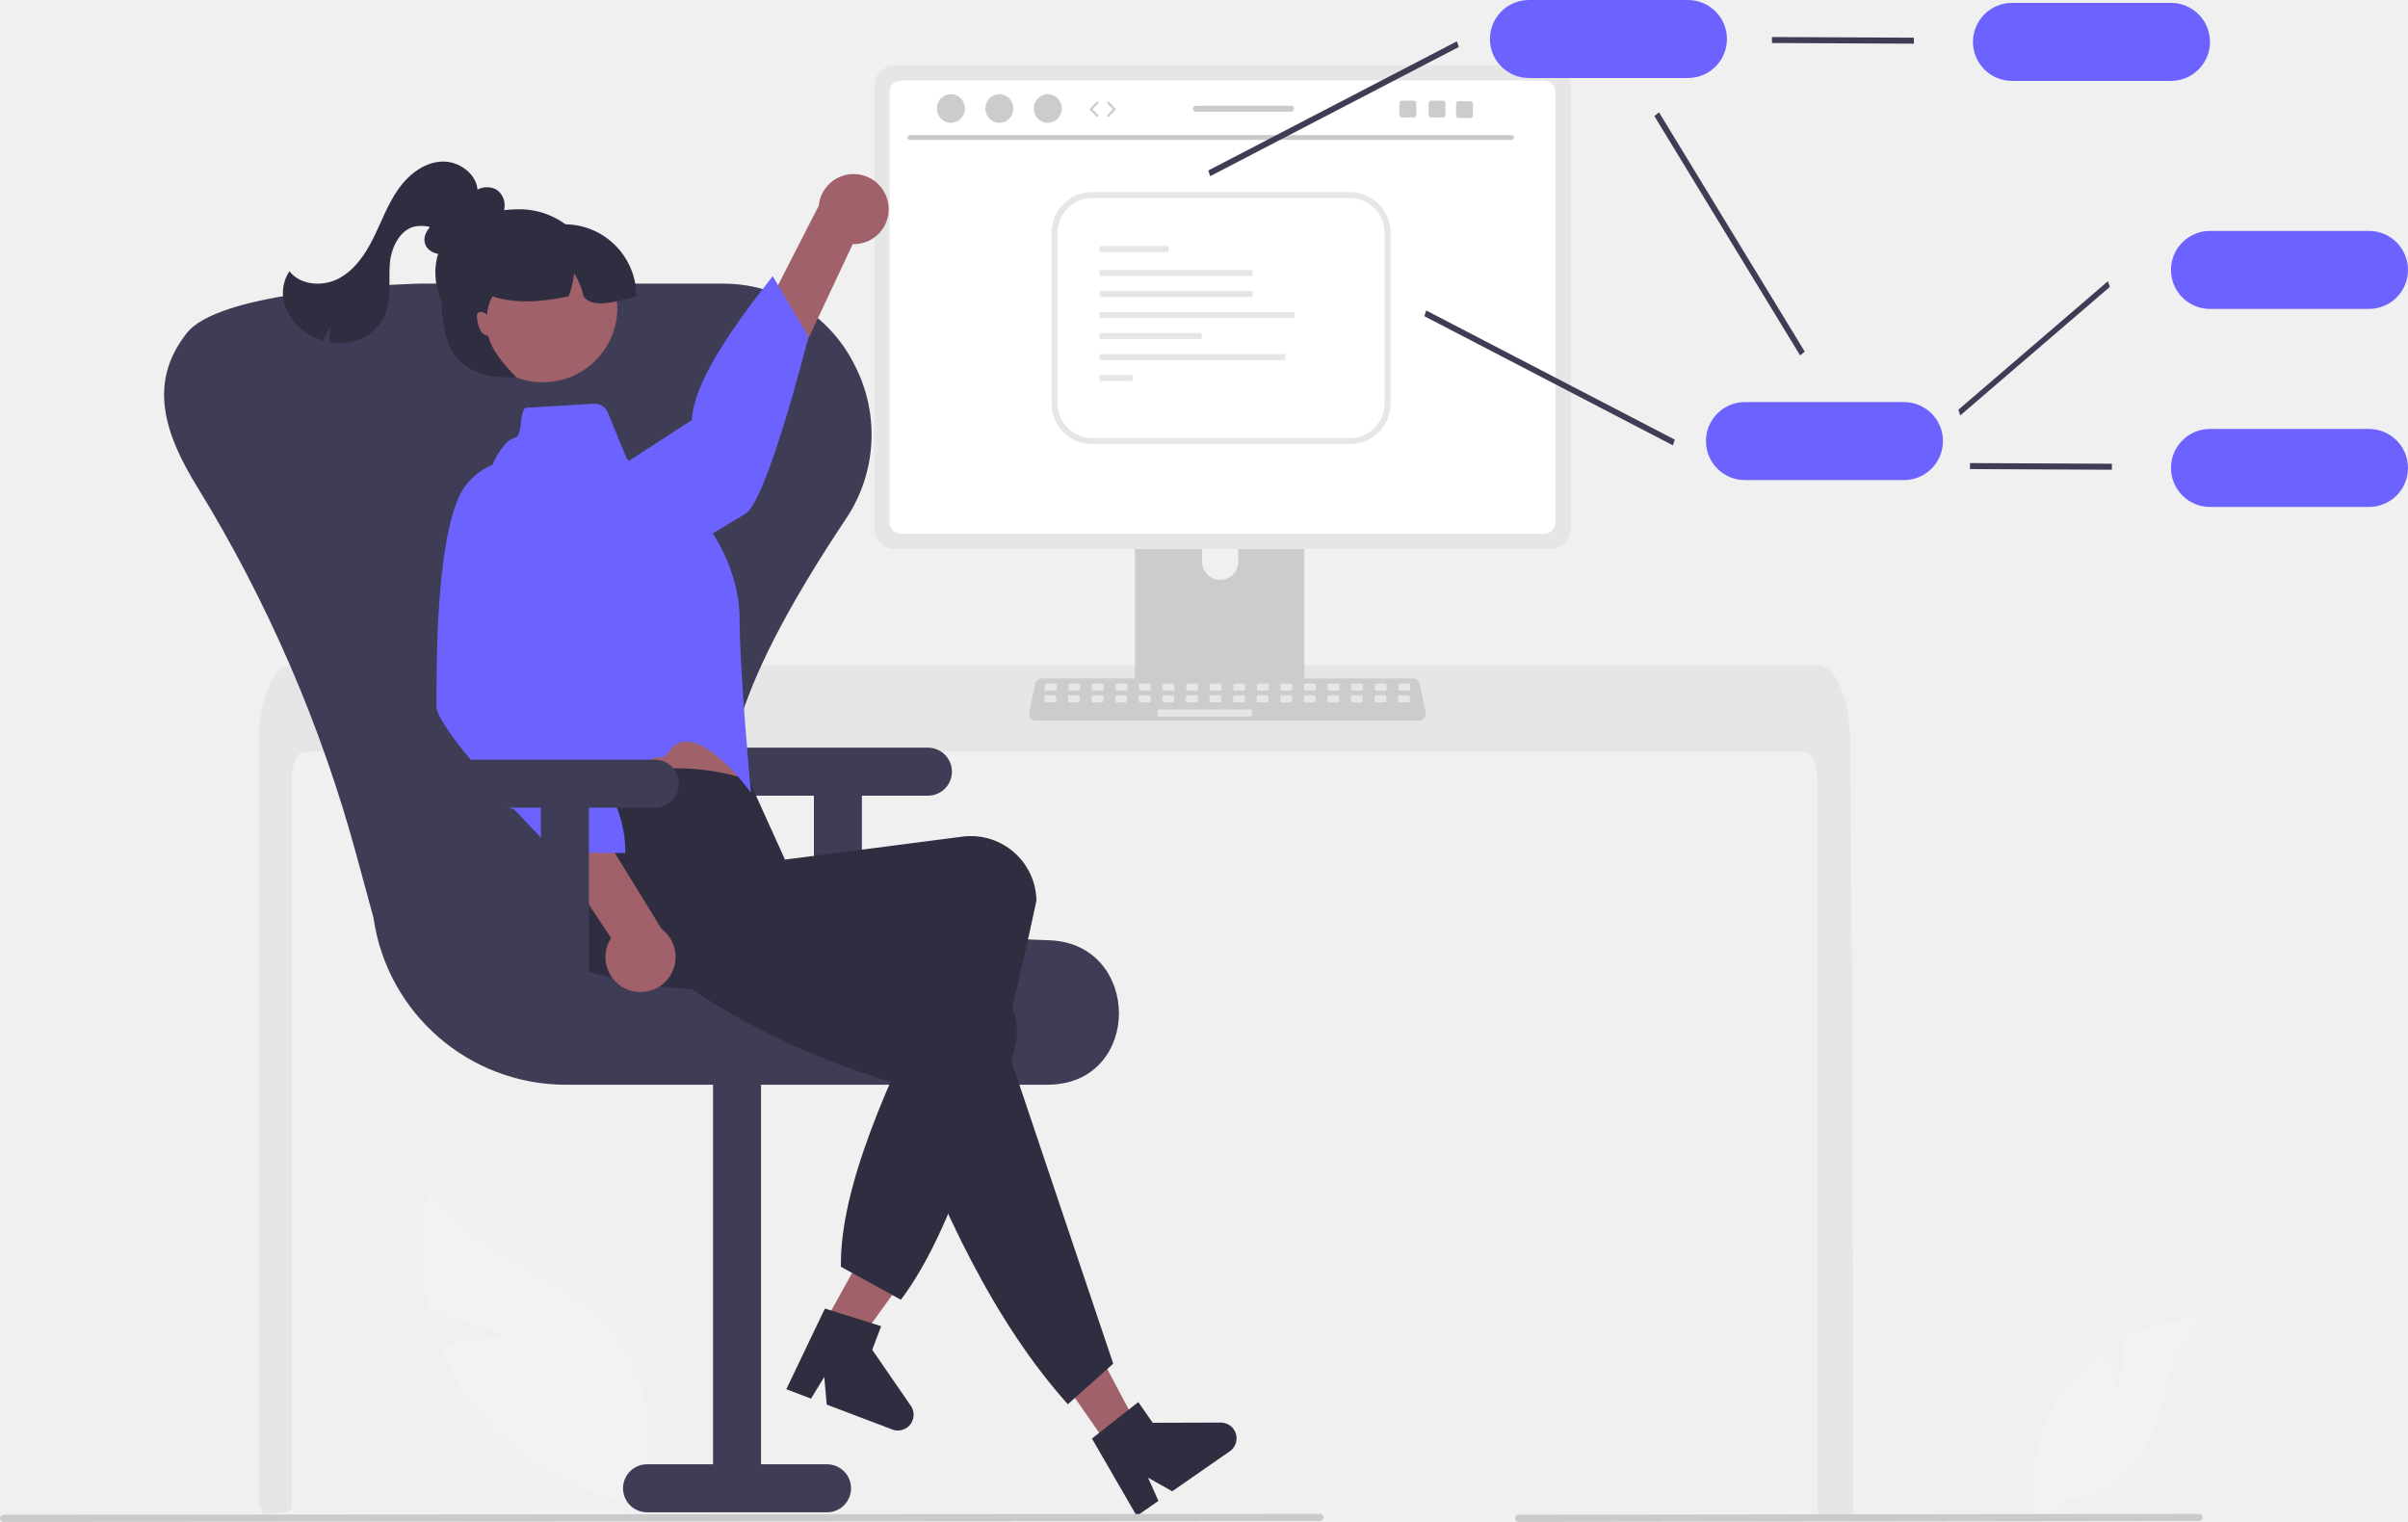
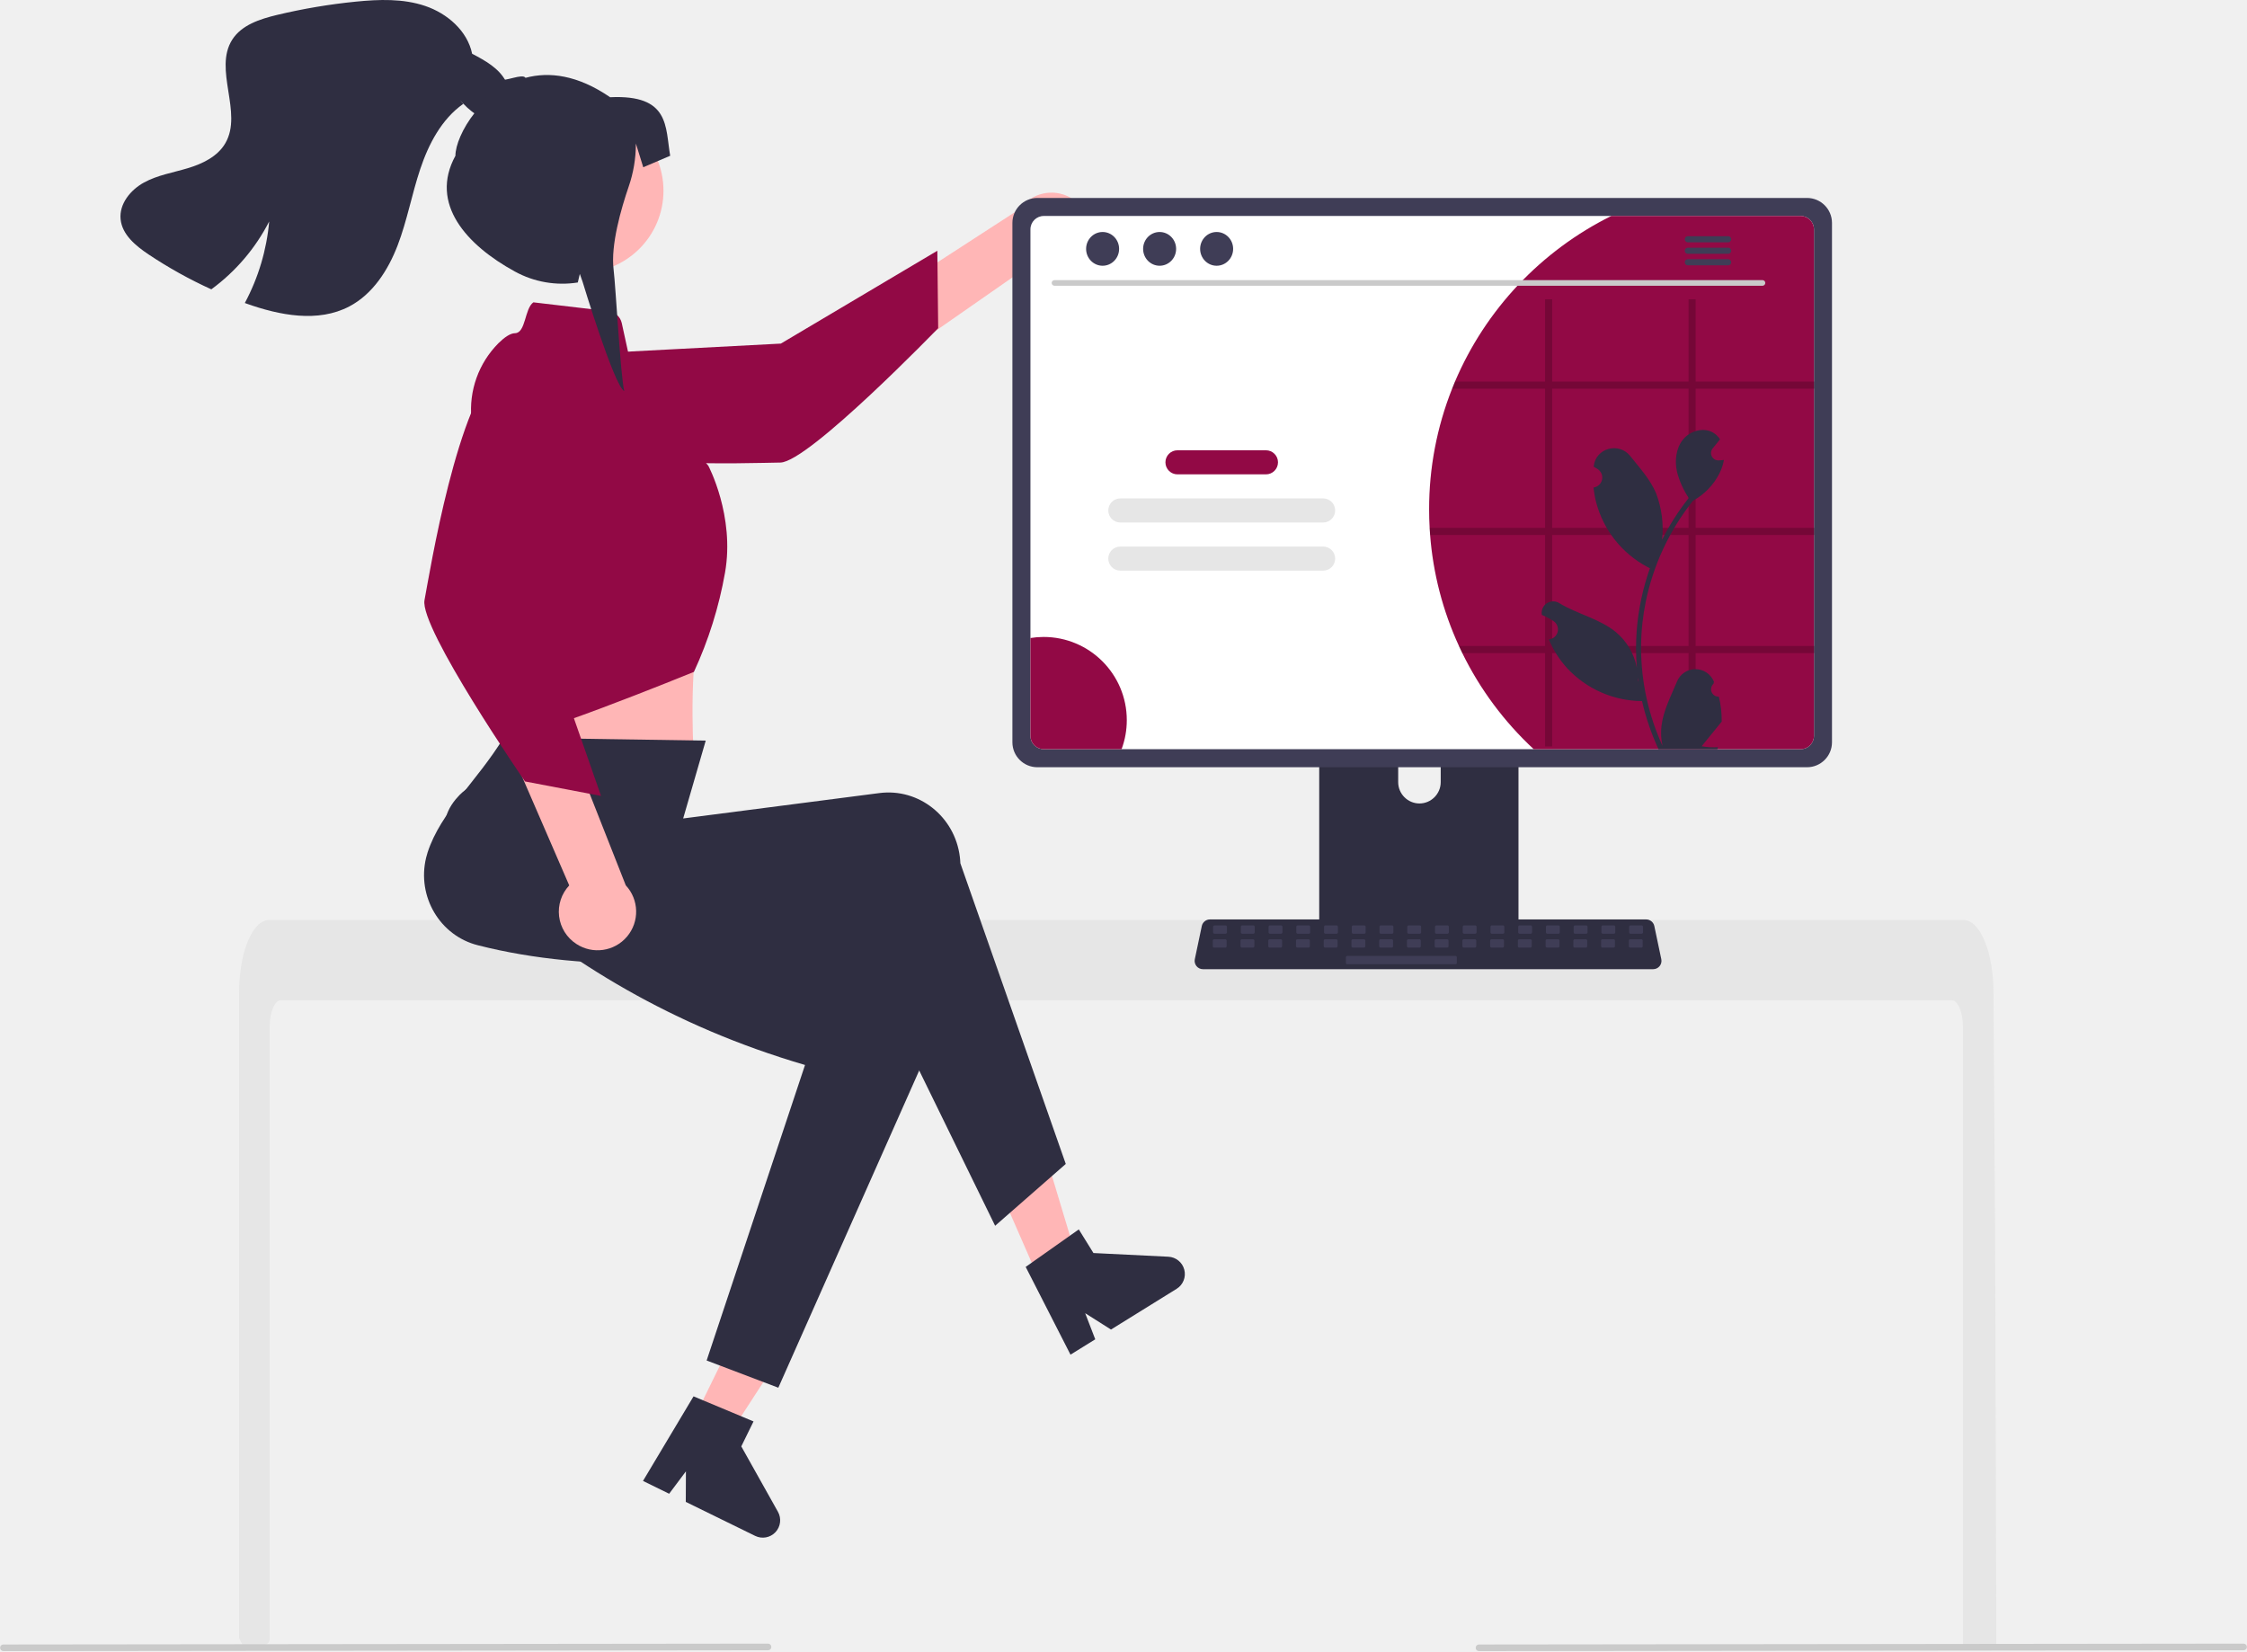
- <svg xmlns="http://www.w3.org/2000/svg" width="802.611" height="507.219" viewBox="0 0 802.611 507.219">
-   <path d="M706.756,463.869l.782-17.576c8.149-4.356,17.238-6.656,26.477-6.702-12.717,10.397-11.127,30.438-19.749,44.419-5.515,8.791-14.728,14.597-25.038,15.779l-10.642,6.516c-2.955-16.475,1.452-33.417,12.06-46.364,2.976-3.56,6.389-6.73,10.157-9.438,2.549,6.72,5.954,13.366,5.954,13.366Z" fill="#f2f2f2" />
-   <path d="M168.805,444.609l-25.68-7.775c-3.368-13.683-3.345-27.982,.067-41.654,10.575,22.709,40.792,27.909,58.207,45.916,10.915,11.461,16.026,27.264,13.888,42.946l5.621,18.181c-25.46-1.838-48.839-14.732-63.977-35.285-4.14-5.739-7.54-11.976-10.122-18.565,10.892-1.235,21.996-3.764,21.996-3.764Z" fill="#f2f2f2" />
-   <path d="M617.773,503.43c-.004,.532-.215,1.042-.59,1.42-.374,.373-.882,.582-1.41,.58h-8.04c-1.101,.004-1.996-.885-2-1.986v-243.154c0-5.36-1.8-9.71-4.01-9.72H101.233c-2.22,.01-4.01,4.36-4.02,9.72v241.65c-.003,1.029-.785,1.889-1.81,1.99-1.62,.16-3.24,.3-4.85,.43-.04,0-.08,.01-.12,.01-.88,.08-1.76,.14-2.64,.21h-.01c-.46-.83-.9-1.68-1.35-2.53-.144-.289-.22-.607-.22-.93V247.68c0-1.48,.06-2.97,.16-4.44,.143-2.019,.393-4.028,.75-6.02,1.69-9.29,5.51-15.58,9.85-15.6h509c.633,.004,1.259,.137,1.84,.39,.853,.377,1.624,.917,2.27,1.59,.877,.912,1.627,1.938,2.23,3.05,2.14,3.77,3.67,9.39,4.21,15.93,0,.06,.01,.12,.01,.18,.14,1.62,.21,3.27,.2,4.92l.14,21.43,.09,12.78,.27,40.1,.1,14.24,.44,167.2Z" fill="#e6e6e6" />
-   <path d="M432.024,147.486h-51.006c-1.503,.002-2.719,1.222-2.717,2.724v80.574h56.447v-80.574c.001-1.504-1.218-2.724-2.721-2.724h-.003Zm-25.331,45.781c-3.32-.015-6.007-2.703-6.023-6.023v-9.293c0-3.326,2.697-6.023,6.023-6.023s6.023,2.697,6.023,6.023v9.293c-.015,3.32-2.703,6.007-6.023,6.023Z" fill="#ccc" />
-   <path d="M378.126,228.207v7.774c.002,.839,.681,1.518,1.52,1.52h53.758c.838-.004,1.516-.682,1.52-1.52v-7.774h-56.797Z" fill="#3f3d56" />
-   <path d="M516.484,21.742h-218.029c-3.9,.006-7.06,3.166-7.066,7.066V175.935c.004,3.901,3.165,7.063,7.066,7.066h218.029c3.901-.004,7.063-3.165,7.066-7.066V28.808c-.006-3.9-3.166-7.06-7.066-7.066Z" fill="#e6e6e6" />
-   <path d="M514.664,26.846h-214.388c-2.088,.005-3.779,1.699-3.779,3.787V174.113c.004,2.086,1.693,3.776,3.779,3.779h214.388c2.086-.004,3.776-1.693,3.779-3.779V30.633c-0-2.088-1.691-3.782-3.779-3.787Z" fill="#fff" />
-   <path d="M472.905,240.206h-127.549c-1.296,0-2.346-1.051-2.346-2.346,0-.162,.017-.324,.05-.483l1.979-9.4c.232-1.083,1.188-1.859,2.296-1.863h123.591c1.108,.004,2.064,.779,2.296,1.863l1.979,9.4c.267,1.268-.545,2.512-1.813,2.779-.159,.033-.321,.05-.483,.05Z" fill="#ccc" />
-   <rect x="348.241" y="227.806" width="3.928" height="2.357" rx=".488" ry=".488" fill="#e6e6e6" />
-   <rect x="356.098" y="227.806" width="3.928" height="2.357" rx=".488" ry=".488" fill="#e6e6e6" />
-   <rect x="363.954" y="227.806" width="3.928" height="2.357" rx=".488" ry=".488" fill="#e6e6e6" />
-   <rect x="371.811" y="227.806" width="3.928" height="2.357" rx=".488" ry=".488" fill="#e6e6e6" />
-   <rect x="379.668" y="227.806" width="3.928" height="2.357" rx=".488" ry=".488" fill="#e6e6e6" />
-   <rect x="387.525" y="227.806" width="3.928" height="2.357" rx=".488" ry=".488" fill="#e6e6e6" />
-   <rect x="395.382" y="227.806" width="3.928" height="2.357" rx=".488" ry=".488" fill="#e6e6e6" />
-   <rect x="403.238" y="227.806" width="3.928" height="2.357" rx=".488" ry=".488" fill="#e6e6e6" />
-   <rect x="411.095" y="227.806" width="3.928" height="2.357" rx=".488" ry=".488" fill="#e6e6e6" />
-   <rect x="418.952" y="227.806" width="3.928" height="2.357" rx=".488" ry=".488" fill="#e6e6e6" />
-   <rect x="426.809" y="227.806" width="3.928" height="2.357" rx=".488" ry=".488" fill="#e6e6e6" />
-   <rect x="434.665" y="227.806" width="3.928" height="2.357" rx=".488" ry=".488" fill="#e6e6e6" />
-   <rect x="442.522" y="227.806" width="3.928" height="2.357" rx=".488" ry=".488" fill="#e6e6e6" />
-   <rect x="450.379" y="227.806" width="3.928" height="2.357" rx=".488" ry=".488" fill="#e6e6e6" />
-   <rect x="458.236" y="227.806" width="3.928" height="2.357" rx=".488" ry=".488" fill="#e6e6e6" />
-   <rect x="466.092" y="227.806" width="3.928" height="2.357" rx=".488" ry=".488" fill="#e6e6e6" />
-   <rect x="348.148" y="231.735" width="3.928" height="2.357" rx=".488" ry=".488" fill="#e6e6e6" />
-   <rect x="356.005" y="231.735" width="3.928" height="2.357" rx=".488" ry=".488" fill="#e6e6e6" />
-   <rect x="363.862" y="231.735" width="3.928" height="2.357" rx=".488" ry=".488" fill="#e6e6e6" />
-   <rect x="371.718" y="231.735" width="3.928" height="2.357" rx=".488" ry=".488" fill="#e6e6e6" />
-   <rect x="379.575" y="231.735" width="3.928" height="2.357" rx=".488" ry=".488" fill="#e6e6e6" />
-   <rect x="387.432" y="231.735" width="3.928" height="2.357" rx=".488" ry=".488" fill="#e6e6e6" />
-   <rect x="395.289" y="231.735" width="3.928" height="2.357" rx=".488" ry=".488" fill="#e6e6e6" />
-   <rect x="403.145" y="231.735" width="3.928" height="2.357" rx=".488" ry=".488" fill="#e6e6e6" />
-   <rect x="411.002" y="231.735" width="3.928" height="2.357" rx=".488" ry=".488" fill="#e6e6e6" />
-   <rect x="418.859" y="231.735" width="3.928" height="2.357" rx=".488" ry=".488" fill="#e6e6e6" />
-   <rect x="426.716" y="231.735" width="3.928" height="2.357" rx=".488" ry=".488" fill="#e6e6e6" />
-   <rect x="434.572" y="231.735" width="3.928" height="2.357" rx=".488" ry=".488" fill="#e6e6e6" />
-   <rect x="442.429" y="231.735" width="3.928" height="2.357" rx=".488" ry=".488" fill="#e6e6e6" />
-   <rect x="450.286" y="231.735" width="3.928" height="2.357" rx=".488" ry=".488" fill="#e6e6e6" />
-   <rect x="458.143" y="231.735" width="3.928" height="2.357" rx=".488" ry=".488" fill="#e6e6e6" />
-   <rect x="466" y="231.735" width="3.928" height="2.357" rx=".488" ry=".488" fill="#e6e6e6" />
-   <rect x="385.861" y="236.449" width="31.427" height="2.357" rx=".488" ry=".488" fill="#e6e6e6" />
-   <path d="M503.887,46.614h-200.602c-.441-.01-.79-.375-.78-.815,.009-.427,.353-.771,.78-.78h200.602c.441,.01,.79,.375,.78,.815-.009,.427-.353,.771-.78,.78Z" fill="#cacaca" />
-   <ellipse cx="316.941" cy="36.166" rx="4.675" ry="4.779" fill="#ccc" />
-   <ellipse cx="333.092" cy="36.166" rx="4.675" ry="4.779" fill="#ccc" />
-   <ellipse cx="349.242" cy="36.166" rx="4.675" ry="4.779" fill="#ccc" />
-   <polygon points="403.381 58.71 402.733 56.817 485.591 13.765 486.238 15.658 403.381 58.71" fill="#3f3d56" />
-   <polygon points="653.381 138.452 652.733 136.559 702.591 93.725 703.238 95.617 653.381 138.452" fill="#3f3d56" />
-   <polygon points="557.591 148.423 474.733 105.371 475.381 103.478 558.238 146.53 557.591 148.423" fill="#3f3d56" />
-   <polygon points="600.006 118.465 551.431 38.719 552.966 37.436 601.54 117.182 600.006 118.465" fill="#3f3d56" />
-   <polygon points="637.914 14.554 590.607 14.336 590.607 12.336 637.914 12.554 637.914 14.554" fill="#3f3d56" />
-   <path d="M723.611,26.959h-53c-7.18,0-13-5.82-13-13s5.82-13,13-13h53c7.18,0,13,5.82,13,13s-5.82,13-13,13h0Z" fill="#6c63ff" />
-   <path d="M789.611,102.959h-53c-7.18,0-13-5.82-13-13s5.82-13,13-13h53c7.18,0,13,5.82,13,13s-5.82,13-13,13Z" fill="#6c63ff" />
-   <polygon points="703.914 156.553 656.607 156.336 656.607 154.336 703.914 154.553 703.914 156.553" fill="#3f3d56" />
-   <path d="M789.611,168.959h-53c-7.18,0-13-5.82-13-13s5.82-13,13-13h53c7.18,0,13,5.82,13,13s-5.82,13-13,13Z" fill="#6c63ff" />
-   <path d="M634.611,160h-53c-7.18,0-13-5.82-13-13s5.82-13,13-13h53c7.18,0,13,5.82,13,13s-5.82,13-13,13Z" fill="#6c63ff" />
-   <path d="M562.611,26h-53c-7.18,0-13-5.82-13-13s5.82-13,13-13h53c7.18,0,13,5.82,13,13s-5.82,13-13,13Z" fill="#6c63ff" />
-   <path d="M309.283,249.18h-60c-4.418,0-8,3.582-8,8s3.582,8,8,8h22v62h16v-62h22c4.418,0,8-3.582,8-8s-3.582-8-8-8Z" fill="#3f3d56" />
-   <path d="M348.884,361.517H188.401c-32.159-.118-59.366-23.8-63.916-55.636l-5.681-20.896c-11.758-43.3-29.667-84.69-53.181-122.903-10.747-17.454-16.279-34.349-3.715-50.615,.107-.139,.212-.275,.316-.41,10.077-13.116,60.234-15.956,76.585-16.508,.646-.022,1.294-.033,1.945-.033h99.819c.651,0,1.3,.011,1.945,.033,17.958,.523,34.18,10.863,42.236,26.921,8.597,16.395,7.5,36.185-2.856,51.53-35.063,52.671-45.799,85.697-34.808,107.085,10.631,20.688,43.22,31.265,102.559,33.285,15.946,.543,23.265,12.96,23.316,24.267,.05,11.015-6.986,23.176-22.553,23.848-.506,.021-1.015,.032-1.528,.032Z" fill="#3f3d56" />
-   <path d="M215.663,504.017h60c4.418,0,8-3.582,8-8s-3.582-8-8-8h-22v-135h-16v135h-22c-4.418,0-8,3.582-8,8s3.582,8,8,8Z" fill="#3f3d56" />
-   <polygon points="269.969 449.592 280.305 455.206 307.667 417.375 292.411 409.088 269.969 449.592" fill="#a0616a" />
-   <path d="M274.944,436.111l18.764,5.876-2.987,7.861,12.867,18.675c1.646,2.389,1.044,5.66-1.344,7.306-1.421,.98-3.233,1.198-4.847,.585l-21.844-8.299-.811-9.206-4.424,7.217-8.236-3.129,12.862-26.885Z" fill="#2f2e41" />
-   <path d="M296.084,68.076c.926,6.347-3.469,12.243-9.816,13.169-.677,.099-1.361,.137-2.045,.116l-39.851,84.795-12.499-17.43,41.024-80.181c.63-6.418,6.344-11.11,12.763-10.48,5.37,.527,9.68,4.666,10.424,10.011v0Z" fill="#a0616a" />
-   <path d="M163.835,183.301s-1.068,14.814,15.685,17.719,61.539-25.415,68.894-29.764,21.062-59.061,21.062-59.061l-11.92-20.162c-14.717,18.617-26.275,35.784-26.977,47.97l-66.744,43.297Z" fill="#6c63ff" />
-   <path d="M183.175,234.327l3.618,15.546s.036,14.335,2.574,16.978c2.521,2.631,57.955-2.651,57.955-2.651,0,0-5.877-23.1-5.799-40.578l-58.349,10.706Z" fill="#a0616a" />
-   <path d="M300.283,433.18l-20-11c-.38-26.025,15.273-61.243,33.84-98.132-41.523,7.141-80.696,9.429-114.579,.79-11.574-3.057-18.55-14.84-15.663-26.458,.132-.548,.284-1.091,.458-1.627,4.055-12.372-5.038-20.128,3.326-33.736,21.996-7.512,42.892-9.634,62-3l11.972,26.471,59.343-7.679c12-1.435,22.89,7.13,24.325,19.13,.007,.055,.013,.109,.019,.164,.08,.644,.132,1.291,.156,1.94-11.999,56.253-25.454,106.869-45.196,133.137Z" fill="#2f2e41" />
-   <path d="M175.12,135.904l22.861-1.35c1.976-.117,3.809,1.033,4.564,2.863l6.46,15.662,26.85,22.192s10.631,13.528,10.655,30.999,3.772,57.91,3.772,57.91c0,0-15.515-21.839-25.091-16.03-1.629,.988-2.202,3.009-3.909,4.03-.851,.509-2.818,.014-3.677,.525-13.196,7.833-26.958,15.486-28.244,14.145-2.525-2.635-5.587-16.098-5.587-16.098l-20.926-76.887c-2.297-8.191-.812-16.98,4.049-23.962,1.462-2.058,2.994-3.59,4.417-3.843,3.196-.681,1.496-7.844,3.806-10.156Z" fill="#6c63ff" />
-   <polygon points="369.589 482.16 379.239 475.451 357.378 434.207 343.136 444.109 369.589 482.16" fill="#a0616a" />
-   <path d="M371.048,454.486l-15.124,13.518c-24.048-26.796-42.227-64.376-57.633-107.053-40.366-11.822-70.807-30.888-97.382-53.526-9.015-7.629-15.774-17.429-8.085-26.721,.359-.434,.735-.855,1.126-1.26,9.078-9.33,32.101-7.552,45.585-16.1l30.121,32.196-1.895,8.632,56.577,19.165c11.389,3.992,17.387,16.46,13.395,27.85-.02,.056-.039,.112-.059,.167-.212,.614-.45,1.217-.714,1.811l34.087,101.321Z" fill="#2f2e41" />
-   <path d="M363.963,479.44l15.447-12.165,4.8,6.905,22.678-.069c2.901-.009,5.26,2.335,5.269,5.236,.005,1.726-.837,3.345-2.255,4.33l-19.187,13.338-8.055-4.531,3.457,7.728-7.234,5.029-14.92-25.8Z" fill="#2f2e41" />
-   <path d="M208.878,329.673c-5.905-2.506-8.66-9.324-6.153-15.229,.267-.63,.59-1.234,.963-1.807l-51.754-78.102,21.386-1.626,47.202,76.707c5.157,3.873,6.198,11.193,2.325,16.35-3.241,4.315-9.016,5.848-13.969,3.707v0Z" fill="#a0616a" />
-   <path d="M179.121,156.811s-12.103-8.608-23.289,4.198-10.252,65.787-10.357,74.331c-.033,2.675,3.83,8.448,9.153,15.117,2.39,2.994,5.073,6.168,7.831,9.323,1.596,1.826,.221,5.626,1.823,7.401,1.593,1.765,6.164,1.505,7.68,3.143,7.194,7.775,13.039,13.694,13.039,13.694l23.42,.288c.264-17.41-11.659-32.951-26.976-47.97l-2.324-79.524Z" fill="#6c63ff" />
-   <path d="M155.514,81.008c-2.217,1.6-4.55,3.249-7.256,3.646s-5.873-.911-6.622-3.541c-.916-3.216,1.988-6.144,4.598-8.234l8.276-6.627c1.516-1.344,3.226-2.45,5.074-3.281,1.88-.827,4.034-.755,5.854,.196,1.809,1.221,2.854,3.293,2.763,5.474-.118,2.149-.827,4.224-2.05,5.996-3.104,4.839-8.05,8.2-13.691,9.307" fill="#2f2e41" />
-   <path d="M218.283,253.18h-60c-4.418,0-8,3.582-8,8s3.582,8,8,8h22v62h16v-62h22c4.418,0,8-3.582,8-8s-3.582-8-8-8Z" fill="#3f3d56" />
-   <path d="M159.19,64.224c.241-5.998-6.15-10.748-12.14-10.372s-11.138,4.588-14.535,9.538c-3.396,4.945-5.435,10.673-8.111,16.042s-6.237,10.626-11.553,13.409c-5.315,2.778-12.713,2.283-16.386-2.461-2.317,3.513-2.82,7.92-1.357,11.865,1.504,3.894,4.309,7.149,7.938,9.211,1.445,.857,2.988,1.535,4.596,2.021,.663-1.79,1.596-3.467,2.766-4.975-.529,1.785-.73,3.65-.596,5.507,2.478,.475,5.028,.435,7.49-.118,4.902-1.097,9.002-4.44,11.062-9.021,2.246-5.318,1.102-11.381,1.583-17.133,.476-5.753,3.943-12.321,9.716-12.415,4.396-.072,3.814,.29,6.6,3.692" fill="#2f2e41" />
-   <path d="M199.111,95.742c0,14.359-11.641,26-26,26s-28-16.641-28-31,13.641-21,28-21,26,11.641,26,26Z" fill="#2f2e41" />
-   <circle cx="180.951" cy="102.598" r="24.805" transform="translate(-16.89425 38.3571) rotate(-11.56418)" fill="#a0616a" />
-   <path d="M212.111,98.742c-7.343,2.005-14.757,4.107-17.62,0-.556-2.723-1.611-5.32-3.11-7.66-.282,2.621-.897,5.195-1.83,7.66-9.277,2.016-17.948,2.498-25.44,0-1.03,1.863-1.628,3.934-1.75,6.06-.37-.233-.758-.437-1.16-.61-.482-.272-1.058-.323-1.58-.14-.361,.218-.601,.591-.65,1.01-.05,.417-.029,.84,.06,1.25,.105,1.43,.532,2.818,1.25,4.06,.574,.865,1.485,1.449,2.51,1.61,1.04,5.85,9.32,13.76,9.32,13.76-25,1-25-15.96-25-32l3-6h10v-13h28c13.253,.003,23.997,10.747,24,24Z" fill="#2f2e41" />
-   <path d="M439.947,506.911l-438.75,.307c-.658,.003-1.193-.527-1.197-1.184s.527-1.193,1.184-1.197h.012l438.75-.307c.658,.002,1.189,.537,1.187,1.195-.002,.655-.532,1.185-1.187,1.187Z" fill="#cacaca" />
-   <path d="M732.947,506.911l-226.75,.307c-.658,.003-1.193-.527-1.197-1.184s.527-1.193,1.185-1.197h.012l226.75-.307c.658-.002,1.192,.529,1.195,1.187s-.529,1.192-1.187,1.195h-.008Z" fill="#cacaca" />
-   <path d="M449.974,148h-85.953c-7.465-.008-13.515-6.058-13.523-13.523v-56.953c.008-7.465,6.058-13.515,13.523-13.523h85.953c7.465,.008,13.515,6.058,13.523,13.523v56.953c-.008,7.465-6.058,13.515-13.524,13.523Zm-85.953-82c-6.361,.007-11.516,5.162-11.523,11.523v56.953c.007,6.361,5.162,11.516,11.523,11.523h85.953c6.361-.007,11.516-5.162,11.523-11.523v-56.953c-.007-6.361-5.162-11.516-11.523-11.523l-85.953-0Z" fill="#e6e6e6" />
-   <rect x="366.498" y="82" width="22.991" height="2" fill="#e6e6e6" />
-   <rect x="366.498" y="90" width="51" height="2" fill="#e6e6e6" />
-   <rect x="366.498" y="97" width="51" height="2" fill="#e6e6e6" />
-   <rect x="366.498" y="104" width="65" height="2" fill="#e6e6e6" />
-   <rect x="366.498" y="111" width="34" height="2" fill="#e6e6e6" />
-   <rect x="366.498" y="118" width="62" height="2" fill="#e6e6e6" />
-   <rect x="366.498" y="125" width="11" height="2" fill="#e6e6e6" />
-   <path d="M365.749,38.958c-.097,0-.194-.038-.267-.112l-2.134-2.181c-.142-.145-.142-.378,0-.523l2.134-2.181c.145-.148,.382-.15,.529-.006,.148,.144,.15,.381,.006,.529l-1.878,1.92,1.878,1.92c.144,.148,.142,.384-.006,.529-.073,.071-.167,.107-.261,.107Z" fill="#ccc" />
-   <path d="M369.334,38.958c-.094,0-.189-.035-.261-.107-.148-.144-.15-.381-.006-.529l1.878-1.92-1.878-1.92c-.144-.148-.142-.384,.006-.529,.147-.145,.384-.142,.529,.006l2.134,2.181c.142,.145,.142,.378,0,.523l-2.134,2.181c-.073,.075-.17,.112-.267,.112Z" fill="#ccc" />
-   <path d="M480.958,33.545h-3.967c-.452,0-.819,.366-.819,.819v3.971c0,.452,.366,.819,.819,.819h3.967c.452,0,.823-.366,.823-.819v-3.971c0-.452-.37-.819-.823-.819Z" fill="#ccc" />
-   <path d="M471.235,33.545h-3.967c-.452,0-.819,.366-.819,.819v3.971c0,.452,.366,.819,.819,.819h3.967c.452,0,.823-.366,.823-.819v-3.971c0-.452-.37-.819-.823-.819Z" fill="#ccc" />
-   <path d="M490.119,33.732h-3.967c-.452,0-.819,.366-.819,.819v3.971c0,.452,.366,.819,.819,.819h3.967c.452,0,.823-.366,.823-.819v-3.971c0-.452-.37-.819-.823-.819Z" fill="#ccc" />
-   <path d="M430.319,35.243h-31.713c-.553,0-.998,.449-.998,.998s.445,.998,.998,.998h31.713c.55,0,.998-.449,.998-.998s-.449-.998-.998-.998Z" fill="#ccc" />
+ <svg xmlns="http://www.w3.org/2000/svg" data-name="Layer 1" width="810.131" height="595.285" viewBox="0 0 810.131 595.285">
+   <polygon points="378.969 471.236 391.767 465.509 375.738 412.214 356.848 420.666 378.969 471.236" fill="#ffb6b6" />
+   <path d="M564.736,609.125l19.145-13.52,5.284,8.518,27,1.329a6.261,6.261,0,0,1,2.993,11.575l-23.669,14.683-9.307-5.895,3.634,9.414-8.924,5.536Z" transform="translate(-194.9343 -152.3575)" fill="#2f2e41" />
+   <path d="M902.658,522.718c0-5.36-1.8-9.71-4.01-9.72h-602.49c-2.22.01-4.01,4.36-4.02,9.72v220.643a2.003,2.003,0,0,1-1.809,1.994q-2.426.233-4.851.433c-.04,0-.08.01-.12.01-.88.08-1.76.14-2.64.21h-.01q-.679-1.255-1.342-2.533a2.011,2.011,0,0,1-.228-.929V510.108c0-1.48.06-2.97.16-4.44a56.884,56.884,0,0,1,.75-6.02c1.69-9.29,5.51-15.58,9.85-15.6h611a4.683,4.683,0,0,1,1.84.39,7.173,7.173,0,0,1,2.27,1.59,14.07,14.07,0,0,1,2.23,3.05c2.14,3.77,3.67,9.39,4.21,15.93,0,.06.01.12.01.18.14,1.62.21,3.27.2,4.92l.14,21.43.09,12.78.27,40.1.1,14.24.44,146.2h0a2,2,0,0,1-2,2h-8.04a2,2,0,0,1-2-2Z" transform="translate(-194.9343 -152.3575)" fill="#e6e6e6" />
+   <path d="M738.942,383.772H674.023a3.464,3.464,0,0,0-3.459,3.467V489.793h71.845V387.24A3.466,3.466,0,0,0,738.942,383.772Zm-32.241,58.27a7.702,7.702,0,0,1-7.666-7.666V422.548a7.666,7.666,0,0,1,15.332,0v11.829a7.702,7.702,0,0,1-7.666,7.666Z" transform="translate(-194.9343 -152.3575)" fill="#2f2e41" />
+   <path d="M670.341,486.513v9.894a1.938,1.938,0,0,0,1.934,1.934h68.422a1.944,1.944,0,0,0,1.934-1.934v-9.894Z" transform="translate(-194.9343 -152.3575)" fill="#3f3d56" />
+   <path d="M586.932,240.957a13.844,13.844,0,0,1-20.158,6.657l-91.638,63.839-2.53-25.441,90.102-58.376a13.919,13.919,0,0,1,24.224,13.32Z" transform="translate(-194.9343 -152.3575)" fill="#ffb6b6" />
+   <path d="M381.76,281.208s-9.922,14.662,5.648,27.636,78.681,10.393,88.865,10.282,56.913-48.45,56.913-48.45l-.306-27.917-56.418,33.476Z" transform="translate(-194.9343 -152.3575)" fill="#920945" />
+   <path d="M376.142,378.55l1,19s-2.952,16.83-.524,20.462c2.409,3.614,68.568,8.99,68.568,8.99s-2.074-28.336,1.667-48.833Z" transform="translate(-194.9343 -152.3575)" fill="#ffb6b6" />
+   <path d="M579.186,572.003l-25.467,22.293-49.913-102.081c-49.495,8.512-96.19,11.239-136.579.942-13.675-3.438-22.034-17.558-18.67-31.538q.236-.98.545-1.94c4.834-14.748,17.487-25.183,27.456-41.404l72.817,1.106-8.133,28.062L511.979,438.29c14.225-1.841,27.217,8.456,29.018,22.998q.143,1.152.186,2.313Z" transform="translate(-194.9343 -152.3575)" fill="#2f2e41" />
+   <circle cx="209.64" cy="68.762" r="29.568" fill="#ffb6b6" />
+   <path d="M387.24,261.362l27.111,3.19a5.532,5.532,0,0,1,4.758,4.313l4.311,19.729,26.877,31.651s9.651,18.096,6.032,38.605a145.273,145.273,0,0,1-11.21,35.748s-66.096,27.032-68.509,23.413-3.196-20.058-3.196-20.058l-8.504-94.602a33.944,33.944,0,0,1,9.756-27.275c2.145-2.11,4.263-3.588,5.986-3.588C384.546,272.354,384.047,263.592,387.24,261.362Z" transform="translate(-194.9343 -152.3575)" fill="#920945" />
+   <polygon points="250.479 510.874 263.06 517.036 293.347 470.36 274.778 461.265 250.479 510.874" fill="#ffb6b6" />
+   <path d="M475.551,652.682l-25.847-9.813,35.474-106.546c-48.193-14.13-84.546-36.889-116.286-63.905-10.768-9.104-18.843-20.795-9.672-31.869q.643-.777,1.343-1.502c10.829-11.118,38.312-8.979,54.4-19.16l35.982,38.416L448.69,468.594l67.551,22.899c13.585,4.605,20.722,19.567,15.941,33.419q-.379,1.097-.85,2.159Z" transform="translate(-194.9343 -152.3575)" fill="#2f2e41" />
+   <path d="M444.984,655.794,466.609,664.833l-4.41,9.002,13.217,23.581a6.261,6.261,0,0,1-8.216,8.685l-25.014-12.254.05-11.016-6.045,8.079-9.431-4.62Z" transform="translate(-194.9343 -152.3575)" fill="#2f2e41" />
+   <path d="M402.697,492.659a13.844,13.844,0,0,1-2.534-21.077L355.735,369.117l25.438,2.558L420.551,471.552a13.919,13.919,0,0,1-17.853,21.107Z" transform="translate(-194.9343 -152.3575)" fill="#ffb6b6" />
+   <path d="M403.871,283.579s-12.407-12.629-28.208.064S349.895,358.708,347.988,368.713s36.221,65.38,36.221,65.38l27.425,5.228-21.641-61.93Z" transform="translate(-194.9343 -152.3575)" fill="#920945" />
+   <path d="M846.443,223.726H568.938a9.008,9.008,0,0,0-8.994,8.994V419.982a9.003,9.003,0,0,0,8.994,8.994H846.443a9.003,9.003,0,0,0,8.994-8.994V232.72A9.008,9.008,0,0,0,846.443,223.726Z" transform="translate(-194.9343 -152.3575)" fill="#3f3d56" />
+   <path d="M844.126,230.223h-272.87a4.82,4.82,0,0,0-4.81,4.82v182.62a4.818,4.818,0,0,0,4.81,4.81h272.87a4.818,4.818,0,0,0,4.81-4.81v-182.62A4.82,4.82,0,0,0,844.126,230.223Z" transform="translate(-194.9343 -152.3575)" fill="#fff" />
+   <path d="M790.976,501.785H628.633a2.986,2.986,0,0,1-2.922-3.602l2.519-11.964a2.999,2.999,0,0,1,2.922-2.371H788.457a2.999,2.999,0,0,1,2.922,2.371l2.519,11.964a2.986,2.986,0,0,1-2.922,3.602Z" transform="translate(-194.9343 -152.3575)" fill="#2f2e41" />
+   <rect x="437.37" y="333.645" width="5" height="3" rx="0.488" fill="#3f3d56" />
+   <rect x="447.37" y="333.645" width="5" height="3" rx="0.488" fill="#3f3d56" />
+   <rect x="457.37" y="333.645" width="5" height="3" rx="0.488" fill="#3f3d56" />
+   <rect x="467.37" y="333.645" width="5" height="3" rx="0.488" fill="#3f3d56" />
+   <rect x="477.37" y="333.645" width="5" height="3" rx="0.488" fill="#3f3d56" />
+   <rect x="487.37" y="333.645" width="5" height="3" rx="0.488" fill="#3f3d56" />
+   <rect x="497.37" y="333.645" width="5" height="3" rx="0.488" fill="#3f3d56" />
+   <rect x="507.37" y="333.645" width="5" height="3" rx="0.488" fill="#3f3d56" />
+   <rect x="517.37" y="333.645" width="5" height="3" rx="0.488" fill="#3f3d56" />
+   <rect x="527.37" y="333.645" width="5" height="3" rx="0.488" fill="#3f3d56" />
+   <rect x="537.37" y="333.645" width="5" height="3" rx="0.488" fill="#3f3d56" />
+   <rect x="547.37" y="333.645" width="5" height="3" rx="0.488" fill="#3f3d56" />
+   <rect x="557.37" y="333.645" width="5" height="3" rx="0.488" fill="#3f3d56" />
+   <rect x="567.37" y="333.645" width="5" height="3" rx="0.488" fill="#3f3d56" />
+   <rect x="577.37" y="333.645" width="5" height="3" rx="0.488" fill="#3f3d56" />
+   <rect x="587.37" y="333.645" width="5" height="3" rx="0.488" fill="#3f3d56" />
+   <rect x="437.252" y="338.645" width="5" height="3" rx="0.488" fill="#3f3d56" />
+   <rect x="447.252" y="338.645" width="5" height="3" rx="0.488" fill="#3f3d56" />
+   <rect x="457.252" y="338.645" width="5" height="3" rx="0.488" fill="#3f3d56" />
+   <rect x="467.252" y="338.645" width="5" height="3" rx="0.488" fill="#3f3d56" />
+   <rect x="477.252" y="338.645" width="5" height="3" rx="0.488" fill="#3f3d56" />
+   <rect x="487.252" y="338.645" width="5" height="3" rx="0.488" fill="#3f3d56" />
+   <rect x="497.252" y="338.645" width="5" height="3" rx="0.488" fill="#3f3d56" />
+   <rect x="507.252" y="338.645" width="5" height="3" rx="0.488" fill="#3f3d56" />
+   <rect x="517.252" y="338.645" width="5" height="3" rx="0.488" fill="#3f3d56" />
+   <rect x="527.252" y="338.645" width="5" height="3" rx="0.488" fill="#3f3d56" />
+   <rect x="537.252" y="338.645" width="5" height="3" rx="0.488" fill="#3f3d56" />
+   <rect x="547.252" y="338.645" width="5" height="3" rx="0.488" fill="#3f3d56" />
+   <rect x="557.252" y="338.645" width="5" height="3" rx="0.488" fill="#3f3d56" />
+   <rect x="567.252" y="338.645" width="5" height="3" rx="0.488" fill="#3f3d56" />
+   <rect x="577.252" y="338.645" width="5" height="3" rx="0.488" fill="#3f3d56" />
+   <rect x="587.252" y="338.645" width="5" height="3" rx="0.488" fill="#3f3d56" />
+   <rect x="485.252" y="344.645" width="40" height="3" rx="0.488" fill="#3f3d56" />
+   <path d="M825.334,730.02l-7.71-12.39-1.54,7.08c-.27,1.24-.54,2.5-.79,3.75-2.19-1.87-4.52-3.6-6.8-5.26q-10.5-7.62-20.99-15.26l2.19,12.7c1.35,7.82,2.76,15.8,6.1,22.95.37.81.77,1.61,1.2,2.39h32.54a10.487,10.487,0,0,0,.54-2.24.775.775,0,0,0,.01-.15C830.594,738.74,827.914,734.17,825.334,730.02Z" transform="translate(-194.9343 -152.3575)" fill="#f0f0f0" />
+   <path d="M385.334,730.02l-7.71-12.39-1.54,7.08c-.27,1.24-.54,2.5-.79,3.75-2.19-1.87-4.52-3.6-6.8-5.26q-10.5-7.62-20.99-15.26l2.19,12.7c1.35,7.82,2.76,15.8,6.1,22.95.37.81.77,1.61,1.2,2.39h32.54a10.487,10.487,0,0,0,.54-2.24.775.775,0,0,0,.01-.15C390.594,738.74,387.914,734.17,385.334,730.02Z" transform="translate(-194.9343 -152.3575)" fill="#f0f0f0" />
+   <path d="M1003.875,747.335l-275.75.307a1.191,1.191,0,0,1,0-2.381l275.75-.307a1.191,1.191,0,0,1,0,2.381Z" transform="translate(-194.9343 -152.3575)" fill="#cacaca" />
+   <path d="M471.875,747.335l-275.75.307a1.191,1.191,0,0,1,0-2.381l275.75-.307a1.191,1.191,0,0,1,0,2.381Z" transform="translate(-194.9343 -152.3575)" fill="#cacaca" />
+   <path d="M373.306,194.763c-4.77,1.42-9.22-2.57-12.54-6.35l1.18,1.4c-7.81,5.5-12.48,14.46-15.51,23.53-3.03,9.06-4.72,18.55-8.14,27.48-3.42,8.92-8.94,17.55-17.39,22-11.32,5.96-25.19,3.25-37.23-1.05-.16-.06-.31-.11-.47-.17a76.722,76.722,0,0,0,8.78-29.4,69.759,69.759,0,0,1-20.86,24.47,160.14,160.14,0,0,1-22.62-12.58c-4.65-3.11-9.55-7.13-10.09-12.7-.55-5.53,3.58-10.58,8.45-13.24,4.87-2.66,10.47-3.56,15.79-5.16,5.31-1.59,10.73-4.2,13.52-9,6.43-11.04-4.39-26.61,2.51-37.37,3.4-5.29,10-7.41,16.12-8.88a213.117,213.117,0,0,1,28.38-4.79c8.39-.84,17.06-1.15,25.04,1.55,7.98,2.7,15.22,8.97,16.93,17.23,4.66,2.45,9.59,5.16,12.09,9.81C379.746,186.183,378.356,193.263,373.306,194.763Z" transform="translate(-194.9343 -152.3575)" fill="#2f2e41" />
+   <path d="M366.186,192.902c-4.568,5.722-7.054,11.91-7.054,15.615-9.489,17.342,4.08,32.238,21.423,41.727a35.53,35.53,0,0,0,22.7,3.958l.726-3.097.983,2.79s11.291,37.293,15.016,39.481c-1.413-6.637-3.032-37.367-3.819-43.844-1.089-8.816,2.708-21.94,5.447-29.922a47.111,47.111,0,0,0,2.579-15.289v-.228l2.667,8.567,9.709-4.142c-1.806-10.361,0-22.123-21.656-21.103-11.713-8.055-22.027-9.282-30.5-6.998-1.093-1.69-7.399,1.476-9.22.586" transform="translate(-194.9343 -152.3575)" fill="#2f2e41" />
+   <path d="M848.936,235.043v182.62a4.818,4.818,0,0,1-4.81,4.81h-96.22a118.076,118.076,0,0,1-25.76-34.66q-.63-1.26-1.2-2.55a117.029,117.029,0,0,1-10.4-40.03c-.07-.85-.13-1.7-.17-2.56-.13-2.2-.19-4.43-.19-6.67a117.535,117.535,0,0,1,8.29-43.51c.33-.86.68-1.71,1.04-2.56a118.399,118.399,0,0,1,56.35-59.71h68.26A4.82,4.82,0,0,1,848.936,235.043Z" transform="translate(-194.9343 -152.3575)" fill="#920945" />
+   <path d="M830.41,255.383H575.086a1.016,1.016,0,0,1,0-2.031H830.41a1.016,1.016,0,0,1,0,2.031Z" transform="translate(-194.9343 -152.3575)" fill="#cacaca" />
+   <ellipse cx="397.532" cy="89.728" rx="5.95" ry="6.083" fill="#3f3d56" />
+   <ellipse cx="418.088" cy="89.728" rx="5.95" ry="6.083" fill="#3f3d56" />
+   <ellipse cx="438.644" cy="89.728" rx="5.95" ry="6.083" fill="#3f3d56" />
+   <path d="M818.033,237.51H803.431a1.106,1.106,0,0,0,0,2.211h14.602a1.106,1.106,0,0,0,0-2.211Z" transform="translate(-194.9343 -152.3575)" fill="#3f3d56" />
+   <path d="M818.033,241.66H803.431a1.106,1.106,0,0,0,0,2.211h14.602a1.106,1.106,0,0,0,0-2.211Z" transform="translate(-194.9343 -152.3575)" fill="#3f3d56" />
+   <path d="M818.033,245.805H803.431a1.106,1.106,0,0,0,0,2.211h14.602a1.106,1.106,0,0,0,0-2.211Z" transform="translate(-194.9343 -152.3575)" fill="#3f3d56" />
+   <rect x="420.185" y="162.344" width="40.582" height="8.678" rx="4.339" fill="#920945" />
+   <rect x="399.575" y="179.7" width="81.802" height="8.678" rx="4.339" fill="#e6e6e6" />
+   <rect x="399.575" y="197.056" width="81.802" height="8.678" rx="4.339" fill="#e6e6e6" />
+   <path d="M601.186,412.003a29.815,29.815,0,0,1-1.88,10.47h-28.05a4.818,4.818,0,0,1-4.81-4.81v-35.28a29.628,29.628,0,0,1,4.74-.38A29.998,29.998,0,0,1,601.186,412.003Z" transform="translate(-194.9343 -152.3575)" fill="#920945" />
+   <path d="M849.186,292.493v-2.56h-42.91v-29.67h-2.55v29.67h-49.18v-29.67h-2.55v29.67h-32.48c-.36.85-.71,1.7-1.04,2.56h33.52v50.18h-41.62c.04.86.1,1.71.17,2.56h41.45v40.03h-31.05q.57,1.29,1.2,2.55h29.85v33.65h2.55v-33.65h49.18v33.65h2.55v-33.65h42.91v-2.55h-42.91v-40.03h42.91v-2.56h-42.91v-50.18Zm-45.46,92.77h-49.18v-40.03h49.18Zm0-42.59h-49.18v-50.18h49.18Z" transform="translate(-194.9343 -152.3575)" opacity="0.2" />
+   <path d="M814.637,403.526a2.672,2.672,0,0,1-1.937-4.632l.183-.728q-.036-.087-.073-.175a7.176,7.176,0,0,0-13.237.049c-2.165,5.214-4.922,10.438-5.6,15.951a21.23,21.23,0,0,0,.373,7.301,85.115,85.115,0,0,1-7.743-35.351,82.154,82.154,0,0,1,.51-9.165q.422-3.742,1.171-7.431a86.101,86.101,0,0,1,17.075-36.492,22.914,22.914,0,0,0,9.53-9.887,17.478,17.478,0,0,0,1.59-4.776c-.464.061-.935.099-1.399.129-.145.008-.297.015-.441.023l-.055.002a2.648,2.648,0,0,1-2.174-4.313q.3-.37.601-.739c.304-.38.616-.753.92-1.133a1.318,1.318,0,0,0,.099-.114c.35-.434.7-.859,1.05-1.293a7.656,7.656,0,0,0-2.51-2.426c-3.506-2.054-8.343-.631-10.876,2.54-2.54,3.171-3.019,7.621-2.137,11.583a30.682,30.682,0,0,0,4.244,9.461c-.19.243-.388.479-.578.723a86.658,86.658,0,0,0-9.045,14.329,36.024,36.024,0,0,0-2.151-16.733c-2.059-4.966-5.917-9.149-9.315-13.442-4.081-5.157-12.451-2.906-13.17,3.631q-.01.095-.02.19.757.427,1.482.907a3.625,3.625,0,0,1-1.461,6.596l-.074.011a36.067,36.067,0,0,0,.951,5.392,37.134,37.134,0,0,0,18.489,23.273c.297.152.586.304.882.449a88.452,88.452,0,0,0-4.761,22.406,83.894,83.894,0,0,0,.061,13.546l-.023-.16a22.168,22.168,0,0,0-7.568-12.8c-5.824-4.784-14.052-6.546-20.334-10.391a4.16,4.16,0,0,0-6.372,4.047q.013.084.026.168a24.351,24.351,0,0,1,2.73,1.316q.757.427,1.482.907a3.625,3.625,0,0,1-1.461,6.596l-.074.011c-.053.008-.099.015-.152.023a36.097,36.097,0,0,0,6.64,10.397,37.167,37.167,0,0,0,26.955,11.827h.008a88.426,88.426,0,0,0,5.94,17.341h21.22c.076-.236.145-.479.213-.715a24.109,24.109,0,0,1-5.872-.35c1.574-1.932,3.149-3.879,4.723-5.811a1.318,1.318,0,0,0,.099-.114c.799-.989,1.605-1.97,2.403-2.959l0-.001a35.315,35.315,0,0,0-1.035-8.996Zm-24.299-47.801.011-.015-.011.03Zm-4.7,42.371-.183-.411c.008-.297.008-.593,0-.897,0-.084-.015-.167-.015-.251.068.525.129,1.05.205,1.574Z" transform="translate(-194.9343 -152.3575)" fill="#2f2e41" />
</svg>
